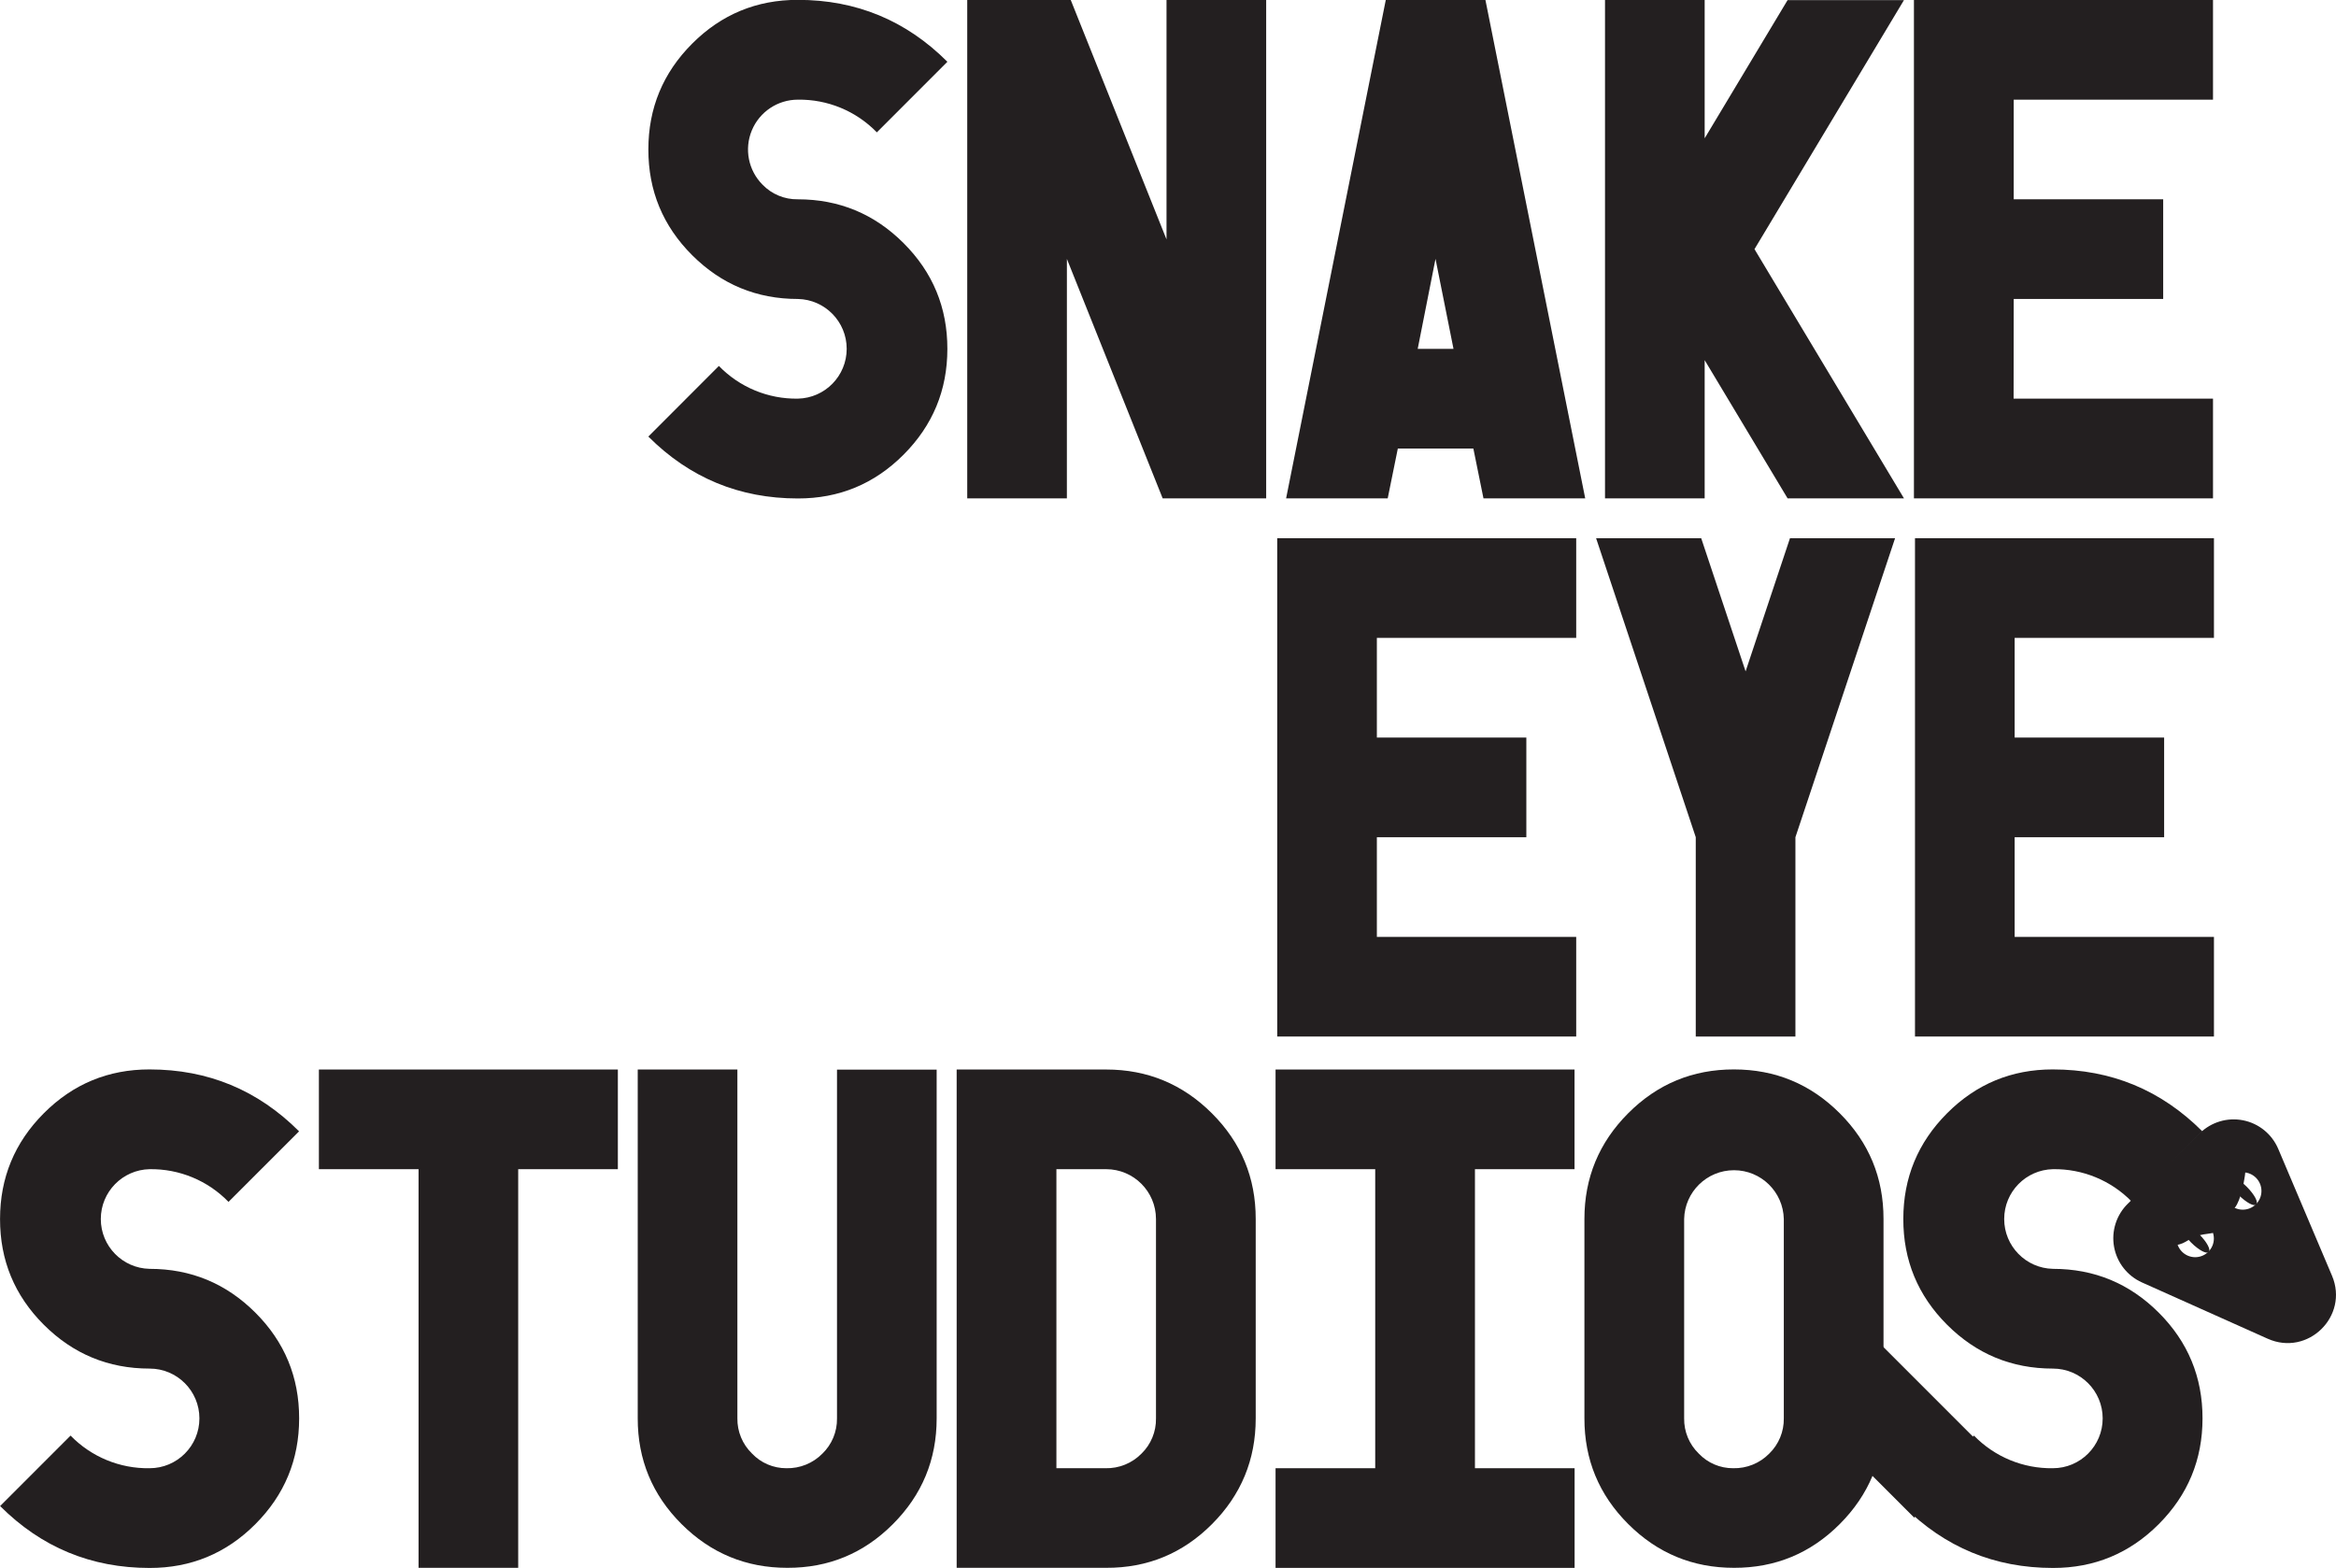
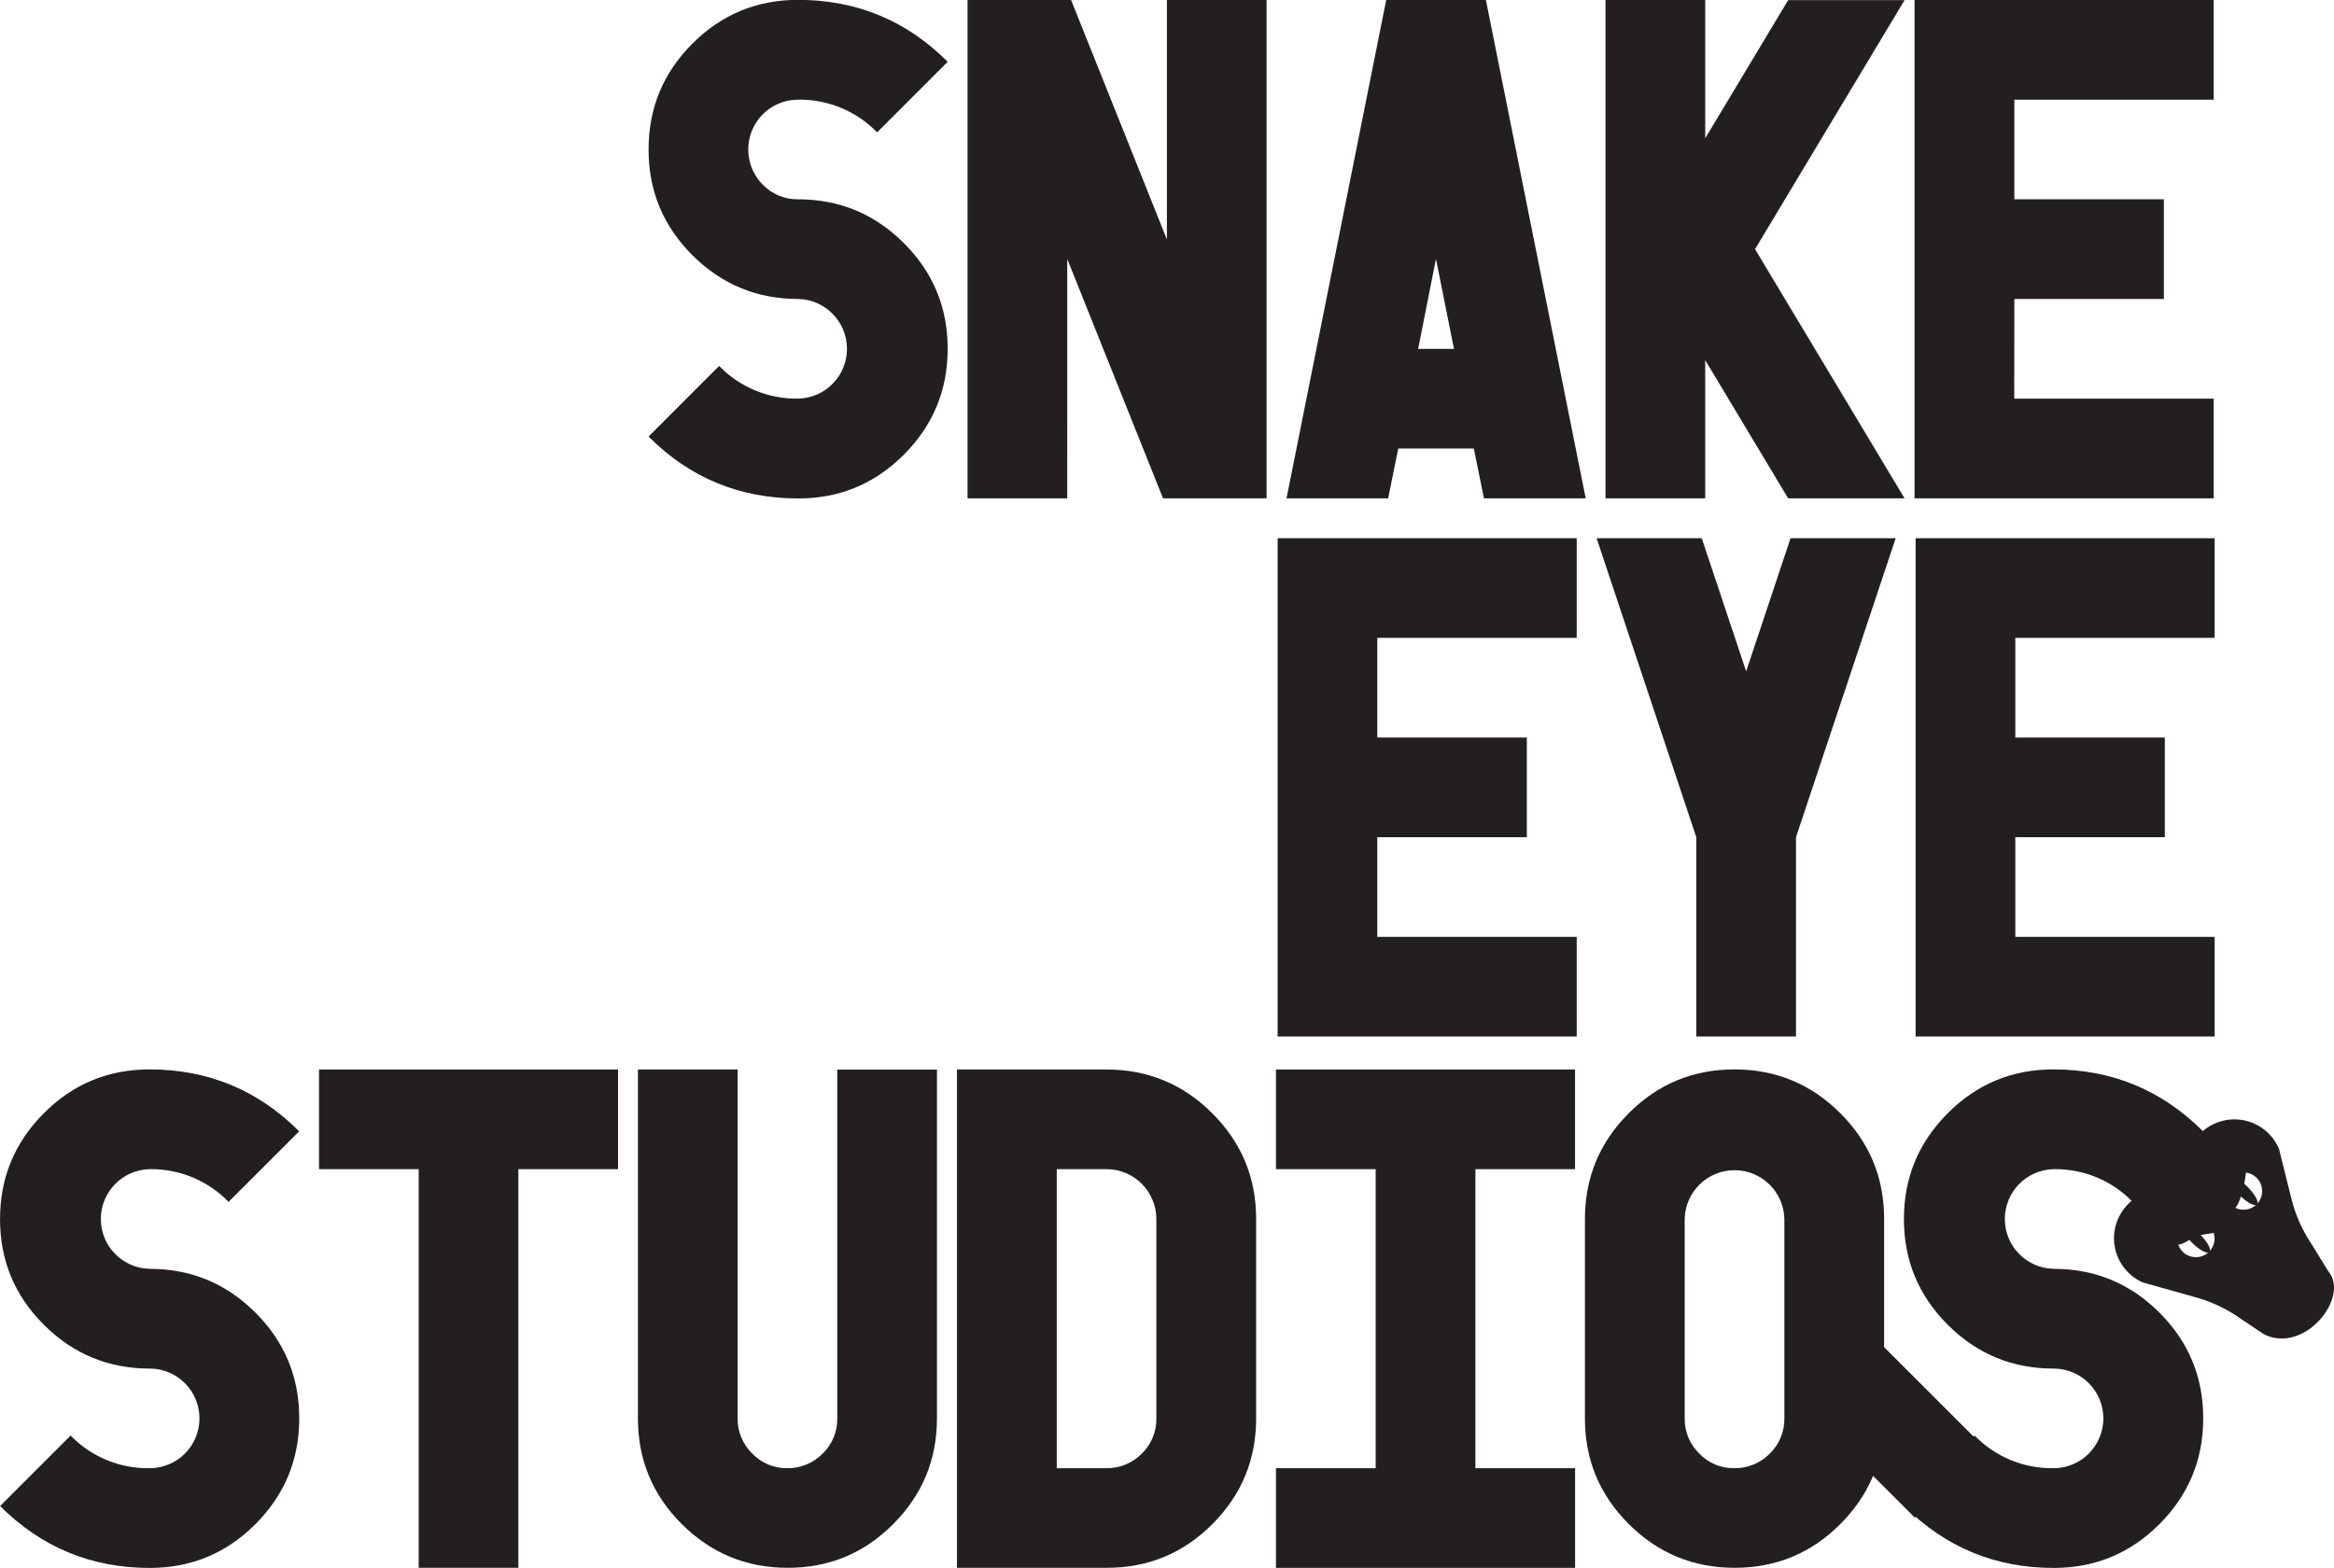
- <svg xmlns="http://www.w3.org/2000/svg" viewBox="0 0 1038.14 696.72">
+ <svg xmlns="http://www.w3.org/2000/svg" viewBox="0 0 1036.92 696.72">
  <defs>
    <style>.cls-1{fill:#231f20;}.cls-2{fill:none;stroke:#231f20;stroke-miterlimit:10;stroke-width:43.92px;}</style>
  </defs>
  <g id="Layer_3" data-name="Layer 3">
    <path class="cls-1" d="M502.2,106.36a47.85,47.85,0,0,0-35.12-14.53,22.15,22.15,0,0,0-15.66,37.8,21.35,21.35,0,0,0,15.66,6.48q27.51,0,47,19.47t19.46,47q0,27.49-19.46,47t-47,19.47q-38.93,0-66.43-27.51L432,210.16a47.83,47.83,0,0,0,35.12,14.53,22.15,22.15,0,0,0,0-44.29q-27.51,0-47-19.46t-19.46-47q0-27.51,19.46-47t47-19.46q38.93,0,66.43,27.51Z" transform="translate(-112.52 -47.54)" />
    <path class="cls-1" d="M586.65,269H542.37V47.54h46l42.56,106.39V47.54h44.29V269h-46l-42.56-106.4Z" transform="translate(-112.52 -47.54)" />
    <path class="cls-1" d="M684.08,269,728.37,47.54h44.29L817,269H771.79l-4.5-22.15H733.73L729.23,269Zm58.48-66.43h15.91l-8-40Z" transform="translate(-112.52 -47.54)" />
    <path class="cls-1" d="M958.66,269H906.94l-36.85-61.42V269H825.8V47.54h44.29V109l36.85-61.41h51.72L892.23,158.26Z" transform="translate(-112.52 -47.54)" />
    <path class="cls-1" d="M1007.38,224.69H1096V269H963.09V47.54H1096V91.83h-88.57v44.28h66.43V180.4h-66.43Z" transform="translate(-112.52 -47.54)" />
    <path class="cls-1" d="M214.07,581.64A47.83,47.83,0,0,0,179,567.11a22.15,22.15,0,0,0,0,44.29q27.51,0,47,19.46t19.46,47q0,27.51-19.46,47t-47,19.46q-38.92,0-66.43-27.51l31.31-31.31A47.85,47.85,0,0,0,179,700a22.14,22.14,0,1,0,0-44.28q-27.49,0-47-19.47t-19.46-47q0-27.5,19.46-47t47-19.47q38.93,0,66.43,27.51Z" transform="translate(-112.52 -47.54)" />
    <path class="cls-1" d="M342.81,744.26H298.53V567.11H254.24V522.82H387.1v44.29H342.81Z" transform="translate(-112.52 -47.54)" />
    <path class="cls-1" d="M462.39,744.26q-27.51,0-47-19.46t-19.46-47v-155h44.29v155a21.37,21.37,0,0,0,6.48,15.66A21,21,0,0,0,462,700a21.75,21.75,0,0,0,16-6.48,21.34,21.34,0,0,0,6.49-15.66v-155h44.29v155q0,27.51-19.46,47T462.39,744.26Z" transform="translate(-112.52 -47.54)" />
-     <path class="cls-1" d="M604.11,744.26H537.67V522.82h66.44q27.5,0,47,19.47t19.46,47v88.58q0,27.51-19.46,47T604.11,744.26Zm22.14-66.43V589.25a22.16,22.16,0,0,0-22.14-22.14H582V700h21.8a21.75,21.75,0,0,0,16-6.48A21.34,21.34,0,0,0,626.25,677.83Z" transform="translate(-112.52 -47.54)" />
-     <path class="cls-1" d="M768,700h44.29v44.29H679.39V700h44.29V567.11H679.39V522.82H812.26v44.29H768Z" transform="translate(-112.52 -47.54)" />
+     <path class="cls-1" d="M604.11,744.26H537.67V522.82h66.44q27.5,0,47,19.47t19.47,47v88.58q0,27.51-19.47,47T604.11,744.26Zm22.14-66.43V589.25a22.16,22.16,0,0,0-22.14-22.14H582V700h21.8a21.75,21.75,0,0,0,16-6.48A21.34,21.34,0,0,0,626.25,677.83Z" transform="translate(-112.52 -47.54)" />
+     <path class="cls-1" d="M768,700h44.28v44.29H679.39V700h44.29V567.11H679.39V522.82H812.25v44.29H768Z" transform="translate(-112.52 -47.54)" />
    <path class="cls-1" d="M883.11,744.26q-27.51,0-47-19.46t-19.46-47V589.25q0-27.5,19.46-47t47-19.47q27.51,0,47,19.47t19.46,47v88.58q0,27.51-19.46,47T883.11,744.26Zm22.15-66.43V589.25a22.15,22.15,0,0,0-44.29,0v88.58a21.34,21.34,0,0,0,6.49,15.66A20.93,20.93,0,0,0,882.77,700a21.76,21.76,0,0,0,16-6.48A21.38,21.38,0,0,0,905.26,677.83Z" transform="translate(-112.52 -47.54)" />
    <path class="cls-1" d="M1060,581.64a47.85,47.85,0,0,0-35.12-14.53,22.15,22.15,0,0,0,0,44.29q27.51,0,47,19.46t19.46,47q0,27.51-19.46,47t-47,19.46q-38.92,0-66.43-27.51l31.31-31.31A47.83,47.83,0,0,0,1024.83,700a22.14,22.14,0,1,0,0-44.28q-27.51,0-47-19.47t-19.46-47q0-27.5,19.46-47t47-19.47q38.93,0,66.43,27.51Z" transform="translate(-112.52 -47.54)" />
    <path class="cls-1" d="M724.41,463.88H813v44.28H680.13V286.72H813V331H724.41V375.3h66.43v44.29H724.41Z" transform="translate(-112.52 -47.54)" />
    <path class="cls-1" d="M910.42,508.16H866.13V419.59L821.84,286.72h46.71l19.73,59.17L908,286.72h46.71L910.42,419.59Z" transform="translate(-112.52 -47.54)" />
    <path class="cls-1" d="M1007.85,463.88h88.57v44.28H963.56V286.72h132.86V331h-88.57V375.3h66.43v44.29h-66.43Z" transform="translate(-112.52 -47.54)" />
-     <path class="cls-1" d="M1148.89,614.46,1125,558.11a21.5,21.5,0,0,0-34.84-7l-32,31.32a21.5,21.5,0,0,0,6.25,35l55.85,25C1138.13,650.46,1156.51,632.45,1148.89,614.46ZM1088,606.22a8.29,8.29,0,1,1,8.38-8.21A8.29,8.29,0,0,1,1088,606.22Zm21.15-21.12a8.3,8.3,0,1,1,8.38-8.21A8.29,8.29,0,0,1,1109.15,585.1Z" transform="translate(-112.52 -47.54)" />
+     <path class="cls-1" d="M1146.89,612.46l-7.5-12.18a63.73,63.73,0,0,1-8.88-20.07l-5.5-22.1a21.5,21.5,0,0,0-34.84-7l-32,31.32a21.5,21.5,0,0,0,6.25,35l22.89,6.44a64.81,64.81,0,0,1,17.84,7.78l13.12,8.81C1136.27,649.55,1156.71,624,1146.89,612.46Zm-57.26-6.37a8.3,8.3,0,1,1,6.58-6.45A8.32,8.32,0,0,1,1089.63,606.09ZM1110.78,585a8.3,8.3,0,1,1,6.58-6.45A8.3,8.3,0,0,1,1110.78,585Z" transform="translate(-112.52 -47.54)" />
    <line class="cls-2" x1="820.58" y1="613.25" x2="866.22" y2="658.89" />
  </g>
  <g id="Layer_4" data-name="Layer 4">
    <ellipse class="cls-1" cx="1109.24" cy="576.81" rx="2.57" ry="8.51" transform="translate(-195.5 905.75) rotate(-45)" />
    <ellipse class="cls-1" cx="1088.12" cy="597.93" rx="2.57" ry="8.51" transform="translate(-216.62 897) rotate(-45)" />
  </g>
  <g id="Layer_6" data-name="Layer 6">
    <path class="cls-1" d="M1104.17,585.1c2.44.12,4.65-7.46,5.44-11.77.86-4.71,1.49-8.15-.69-10.58s-6.16-3.23-8.51-1.68c-5.06,3.32-.12,16.94.69,19.18C1102.8,584.93,1103.89,585.09,1104.17,585.1Z" transform="translate(-112.52 -47.54)" />
    <path class="cls-1" d="M1097.86,594.19c-.83,1.51-3,1.37-5.94,1.88-7,1.22-7.37,4.16-12.46,4.75-4.77.56-11.17-1.24-12.06-4.65-1-3.68,4.76-8.32,9.19-10.28,7-3.1,16.33-2,20,3C1096.71,589,1099,592.19,1097.86,594.19Z" transform="translate(-112.52 -47.54)" />
  </g>
</svg>
